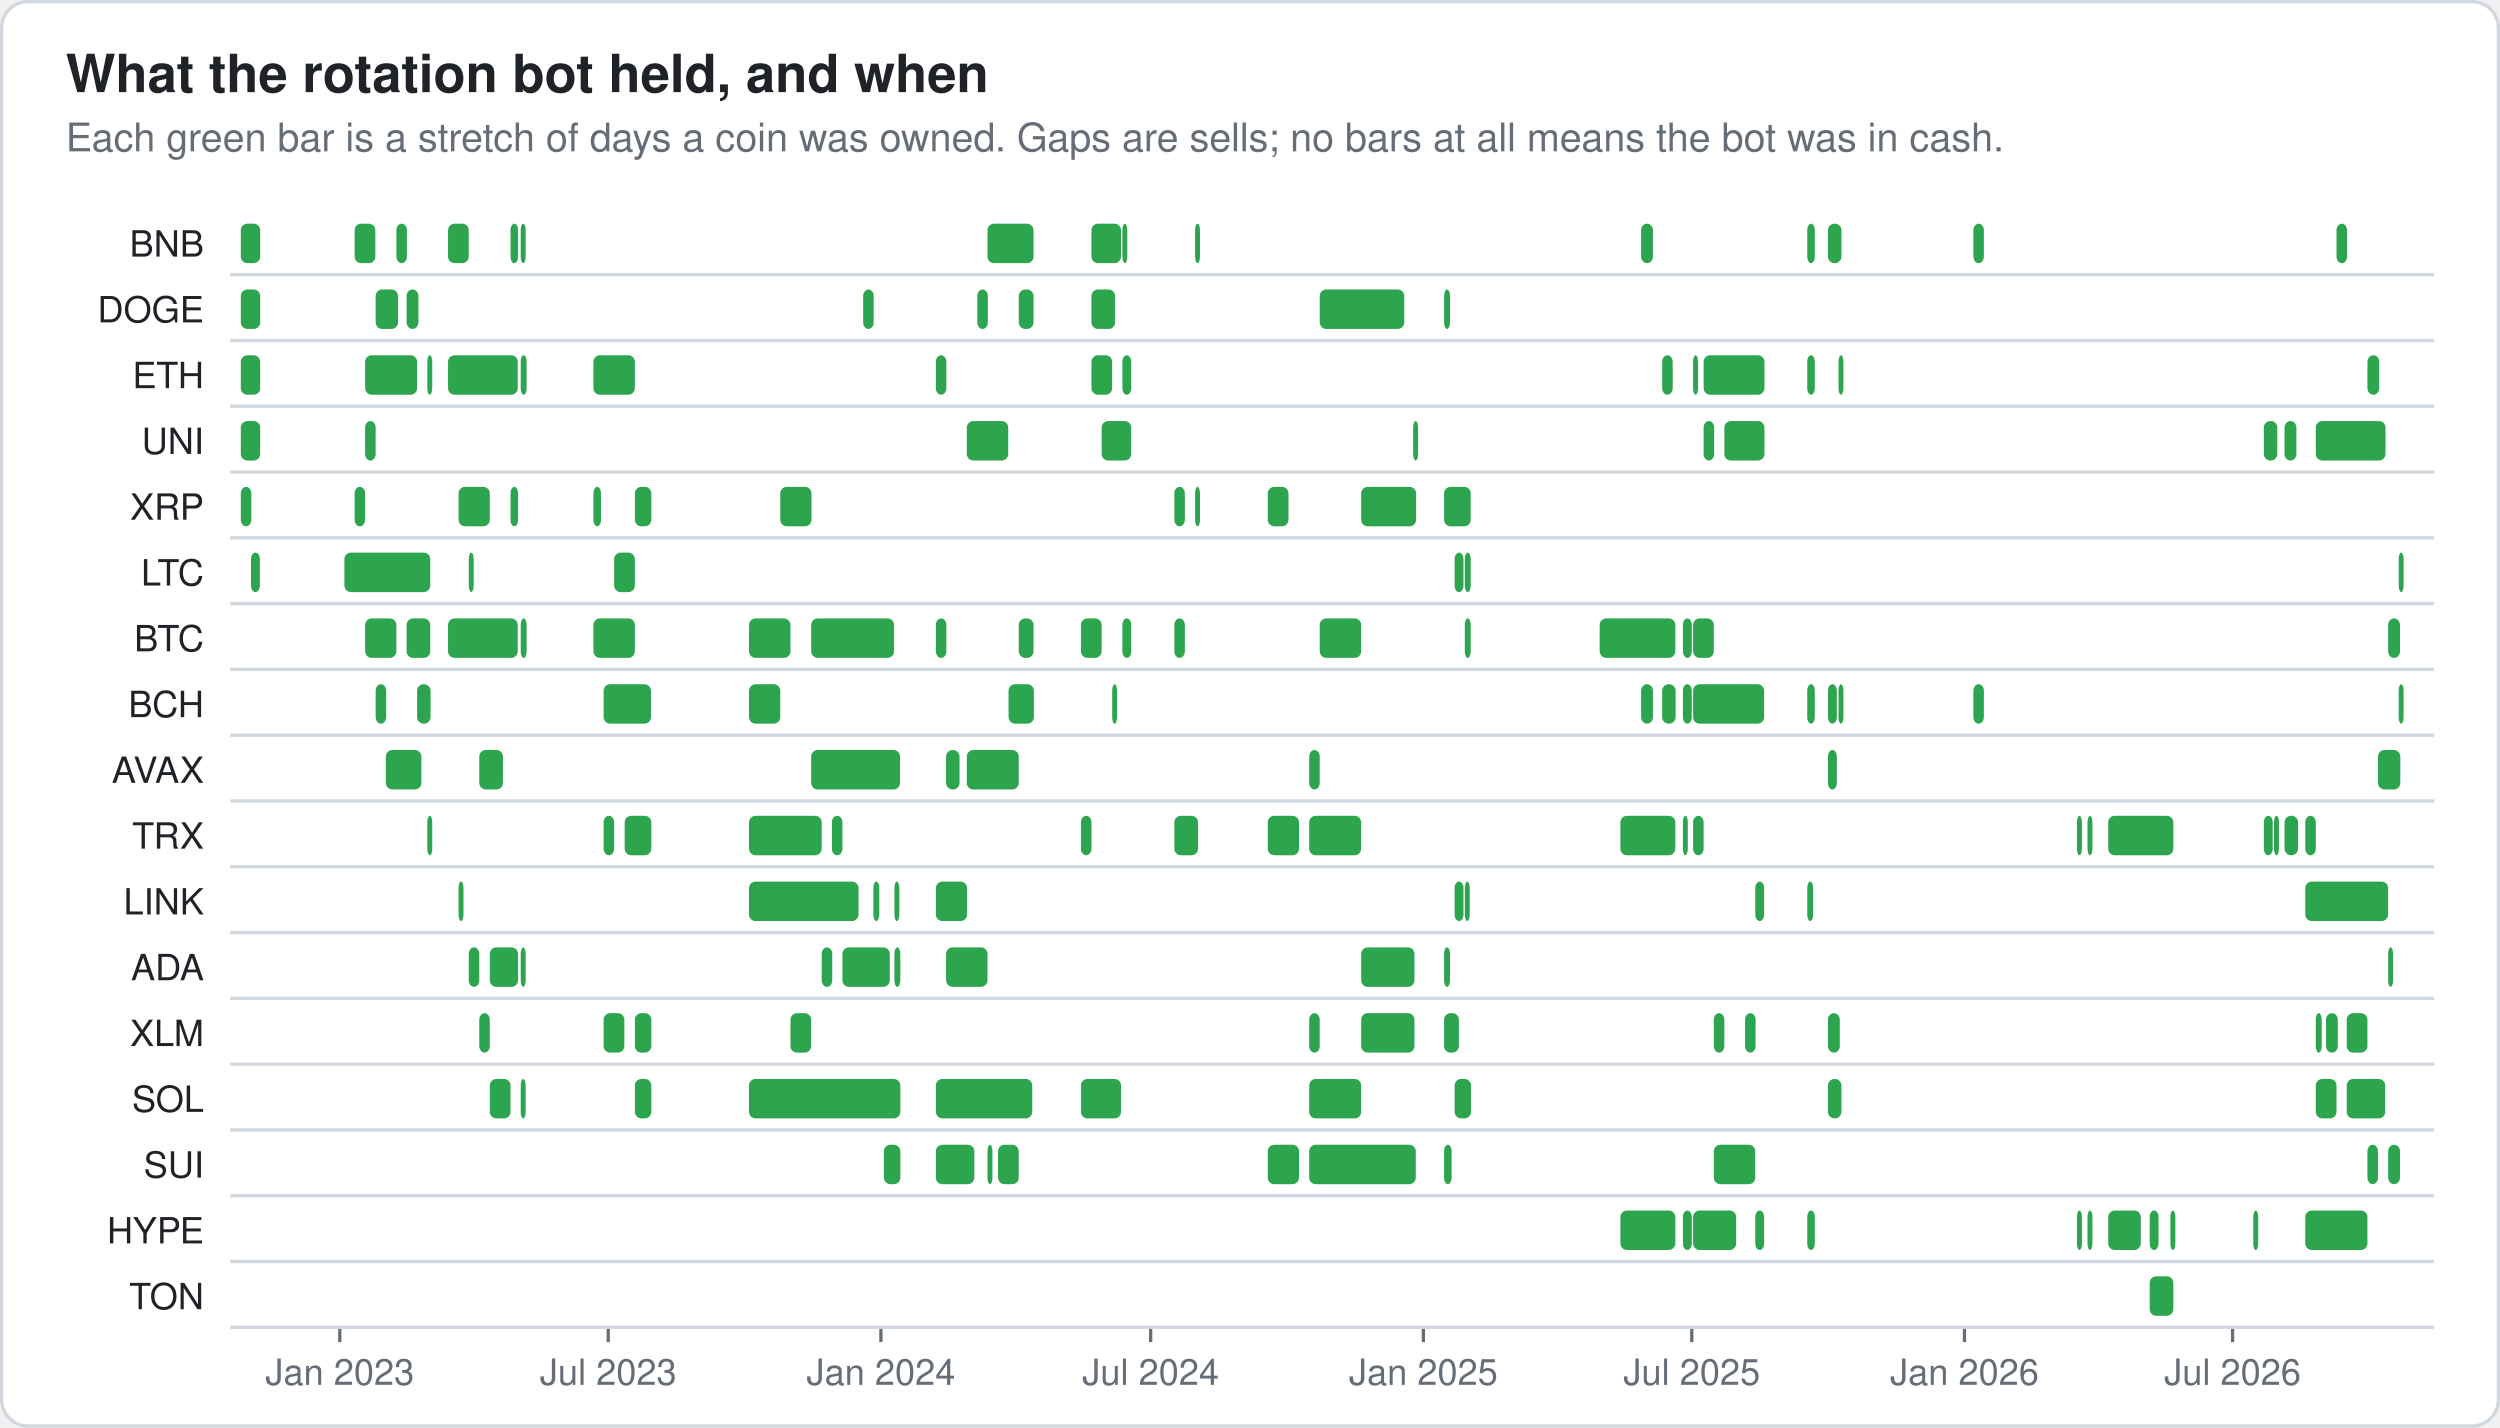
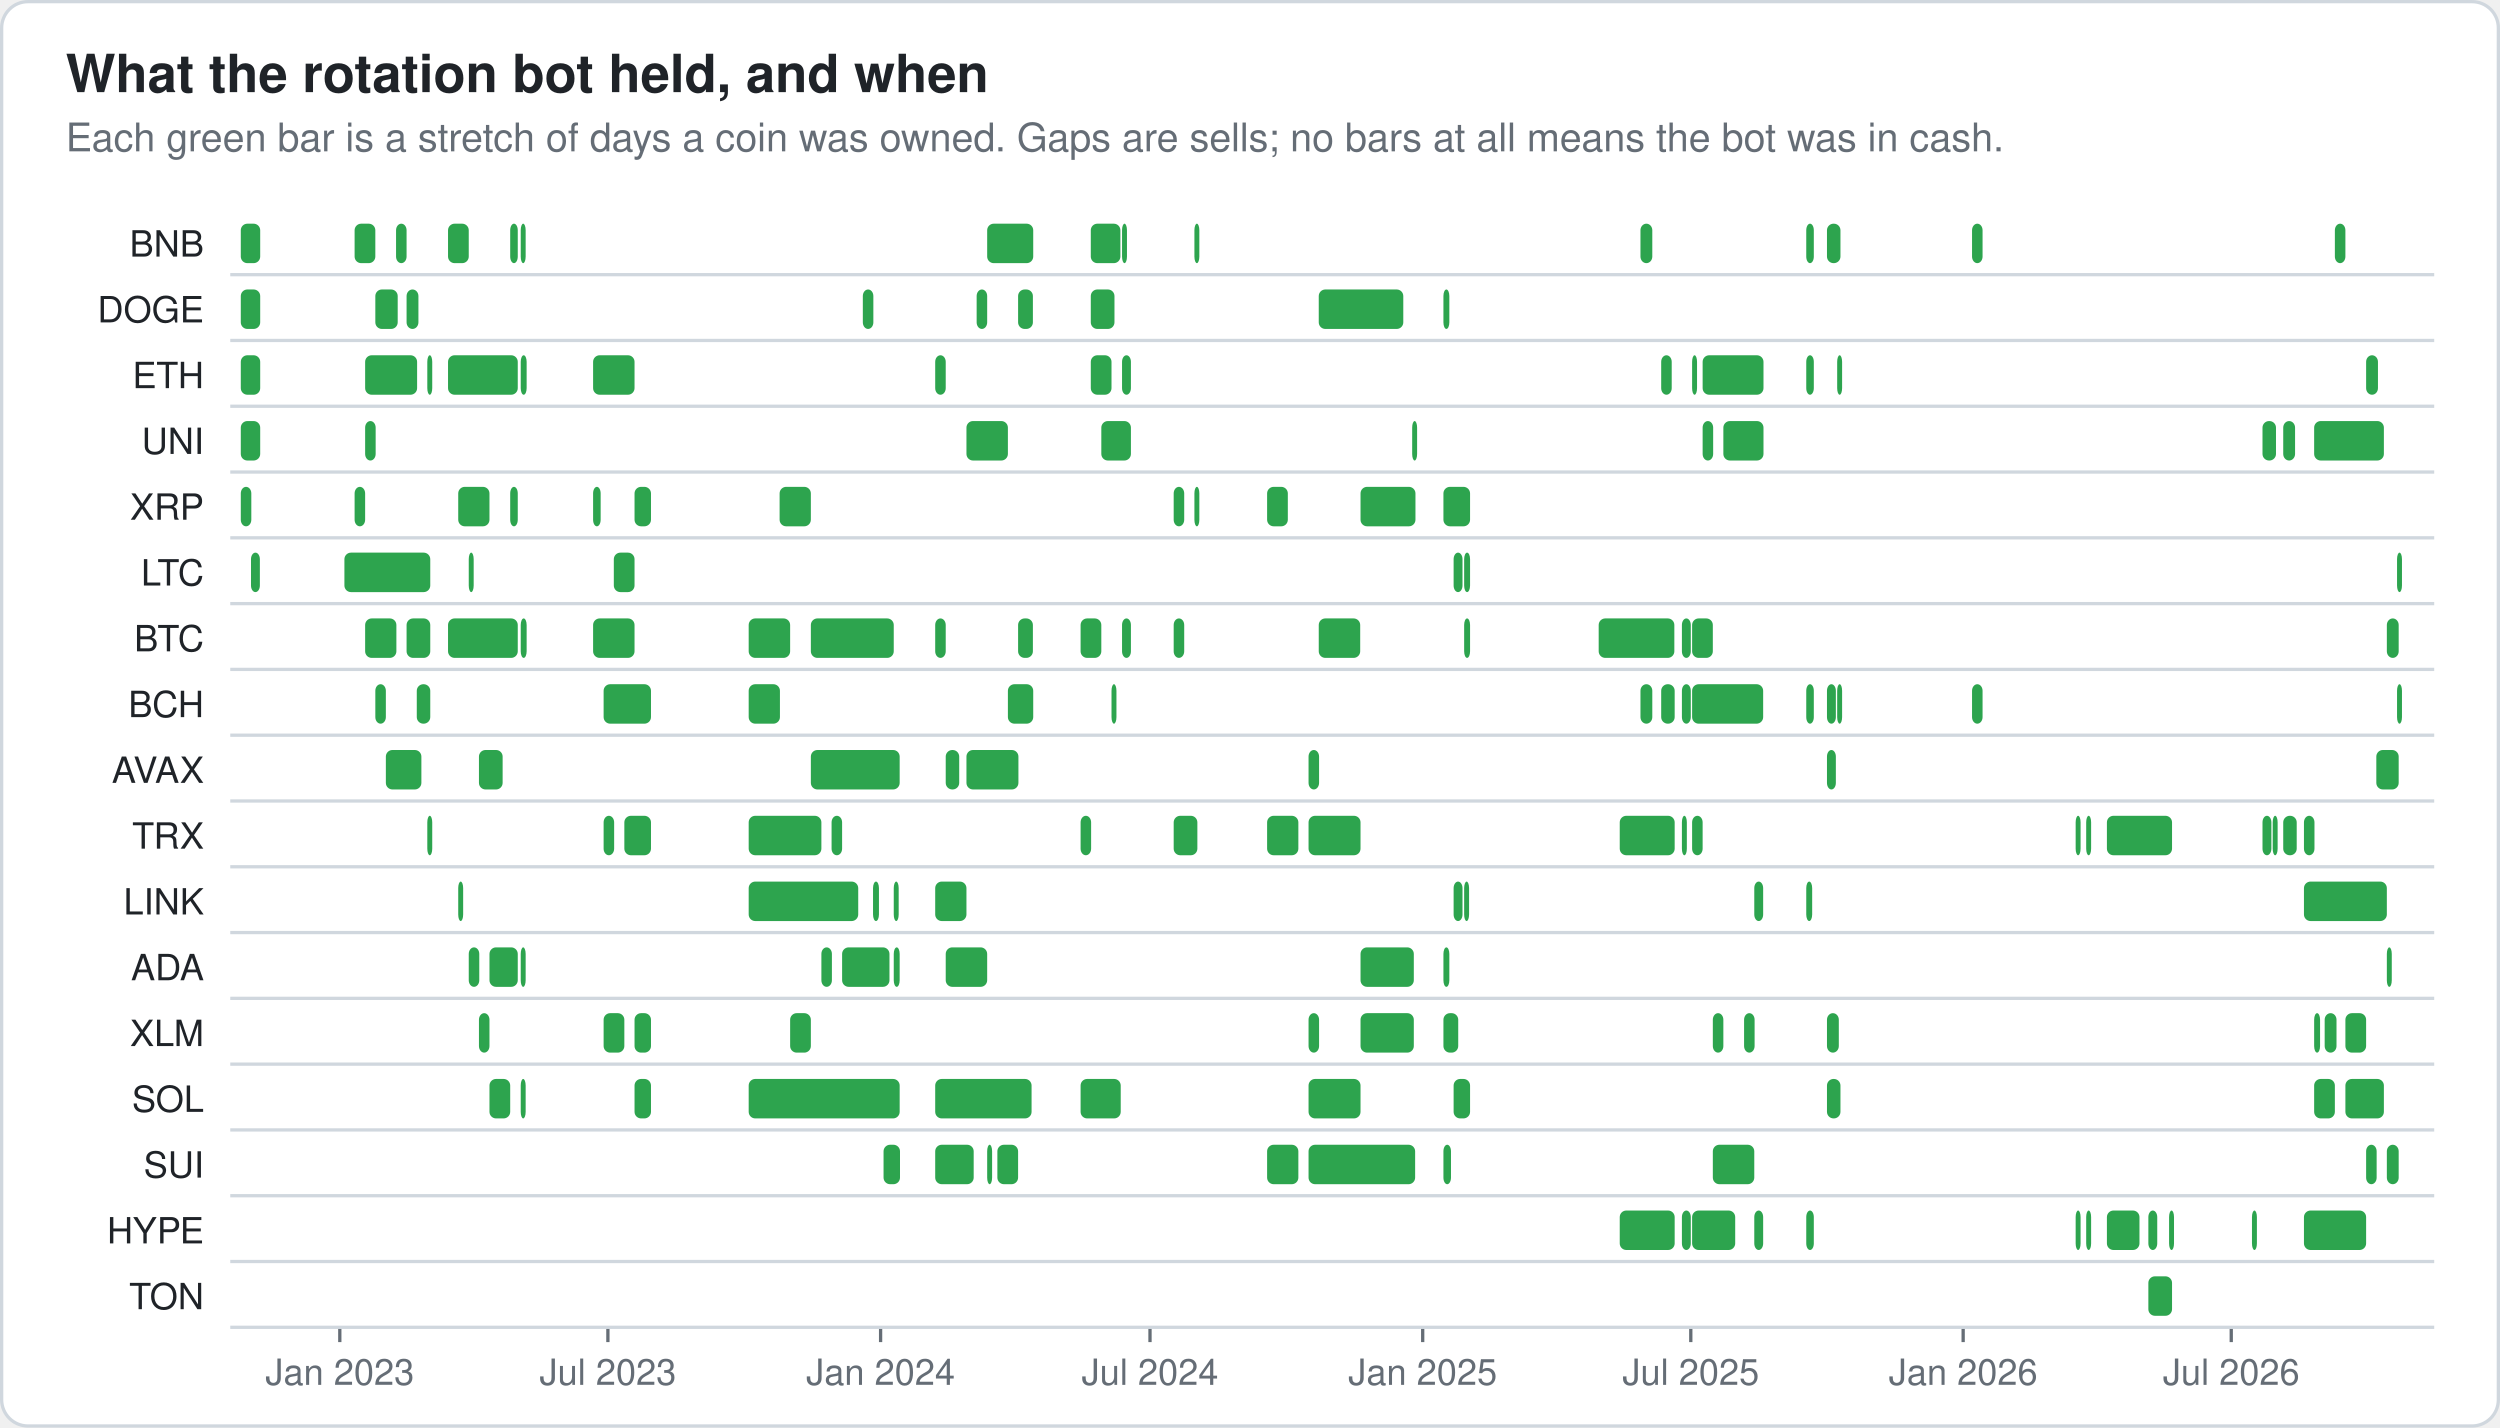
<svg xmlns="http://www.w3.org/2000/svg" width="760" height="434" viewBox="0 0 760 434" font-family="Helvetica, Arial, sans-serif">
  <rect x="0.5" y="0.5" width="759" height="433" rx="8" fill="#ffffff" stroke="#d0d7de" />
  <text x="20" y="28" font-size="16" font-weight="bold" fill="#1f2328">What the rotation bot held, and when</text>
  <text x="20" y="46" font-size="12" fill="#656d76">Each green bar is a stretch of days a coin was owned. Gaps are sells; no bars at all means the bot was in cash.</text>
  <text x="62" y="78" font-size="11" text-anchor="end" fill="#1f2328">BNB</text>
  <line x1="70" y1="83.5" x2="740" y2="83.5" stroke="#d0d7de" />
  <rect x="73.2" y="68" width="5.9" height="12" rx="2" fill="#2da44e" />
  <rect x="107.8" y="68" width="6.3" height="12" rx="2" fill="#2da44e" />
-   <rect x="120.5" y="68" width="3.2" height="12" rx="2" fill="#2da44e" />
+   <rect x="120.4" y="68" width="3.2" height="12" rx="2" fill="#2da44e" />
  <rect x="136.2" y="68" width="6.3" height="12" rx="2" fill="#2da44e" />
-   <rect x="155.2" y="68" width="2.3" height="12" rx="2" fill="#2da44e" />
+   <rect x="155.1" y="68" width="2.3" height="12" rx="2" fill="#2da44e" />
  <rect x="158.3" y="68" width="1.5" height="12" rx="2" fill="#2da44e" />
-   <rect x="300.2" y="68" width="14.0" height="12" rx="2" fill="#2da44e" />
-   <rect x="331.8" y="68" width="9.0" height="12" rx="2" fill="#2da44e" />
-   <rect x="341.2" y="68" width="1.5" height="12" rx="2" fill="#2da44e" />
-   <rect x="363.3" y="68" width="1.5" height="12" rx="2" fill="#2da44e" />
-   <rect x="498.9" y="68" width="3.6" height="12" rx="2" fill="#2da44e" />
-   <rect x="549.4" y="68" width="2.3" height="12" rx="2" fill="#2da44e" />
-   <rect x="555.7" y="68" width="4.1" height="12" rx="2" fill="#2da44e" />
-   <rect x="599.9" y="68" width="3.2" height="12" rx="2" fill="#2da44e" />
-   <rect x="710.3" y="68" width="3.2" height="12" rx="2" fill="#2da44e" />
+   <rect x="300.1" y="68" width="14.0" height="12" rx="2" fill="#2da44e" />
+   <rect x="331.6" y="68" width="9.0" height="12" rx="2" fill="#2da44e" />
+   <rect x="341.1" y="68" width="1.5" height="12" rx="2" fill="#2da44e" />
+   <rect x="363.1" y="68" width="1.5" height="12" rx="2" fill="#2da44e" />
+   <rect x="498.7" y="68" width="3.6" height="12" rx="2" fill="#2da44e" />
+   <rect x="549.1" y="68" width="2.3" height="12" rx="2" fill="#2da44e" />
+   <rect x="555.4" y="68" width="4.1" height="12" rx="2" fill="#2da44e" />
+   <rect x="599.5" y="68" width="3.2" height="12" rx="2" fill="#2da44e" />
+   <rect x="709.8" y="68" width="3.2" height="12" rx="2" fill="#2da44e" />
  <text x="62" y="98" font-size="11" text-anchor="end" fill="#1f2328">DOGE</text>
  <line x1="70" y1="103.5" x2="740" y2="103.5" stroke="#d0d7de" />
  <rect x="73.2" y="88" width="5.9" height="12" rx="2" fill="#2da44e" />
-   <rect x="114.2" y="88" width="6.8" height="12" rx="2" fill="#2da44e" />
+   <rect x="114.1" y="88" width="6.8" height="12" rx="2" fill="#2da44e" />
  <rect x="123.6" y="88" width="3.6" height="12" rx="2" fill="#2da44e" />
-   <rect x="262.4" y="88" width="3.2" height="12" rx="2" fill="#2da44e" />
-   <rect x="297.1" y="88" width="3.2" height="12" rx="2" fill="#2da44e" />
-   <rect x="309.7" y="88" width="4.5" height="12" rx="2" fill="#2da44e" />
-   <rect x="331.8" y="88" width="7.2" height="12" rx="2" fill="#2da44e" />
-   <rect x="401.2" y="88" width="25.7" height="12" rx="2" fill="#2da44e" />
-   <rect x="439.0" y="88" width="1.8" height="12" rx="2" fill="#2da44e" />
+   <rect x="262.3" y="88" width="3.2" height="12" rx="2" fill="#2da44e" />
+   <rect x="296.9" y="88" width="3.2" height="12" rx="2" fill="#2da44e" />
+   <rect x="309.5" y="88" width="4.5" height="12" rx="2" fill="#2da44e" />
+   <rect x="331.6" y="88" width="7.2" height="12" rx="2" fill="#2da44e" />
+   <rect x="400.9" y="88" width="25.7" height="12" rx="2" fill="#2da44e" />
+   <rect x="438.8" y="88" width="1.8" height="12" rx="2" fill="#2da44e" />
  <text x="62" y="118" font-size="11" text-anchor="end" fill="#1f2328">ETH</text>
  <line x1="70" y1="123.5" x2="740" y2="123.5" stroke="#d0d7de" />
  <rect x="73.2" y="108" width="5.9" height="12" rx="2" fill="#2da44e" />
  <rect x="111.0" y="108" width="15.8" height="12" rx="2" fill="#2da44e" />
  <rect x="129.9" y="108" width="1.5" height="12" rx="2" fill="#2da44e" />
  <rect x="136.2" y="108" width="21.2" height="12" rx="2" fill="#2da44e" />
  <rect x="158.3" y="108" width="1.8" height="12" rx="2" fill="#2da44e" />
-   <rect x="180.4" y="108" width="12.6" height="12" rx="2" fill="#2da44e" />
-   <rect x="284.5" y="108" width="3.2" height="12" rx="2" fill="#2da44e" />
-   <rect x="331.8" y="108" width="6.3" height="12" rx="2" fill="#2da44e" />
-   <rect x="341.2" y="108" width="2.7" height="12" rx="2" fill="#2da44e" />
-   <rect x="505.3" y="108" width="3.2" height="12" rx="2" fill="#2da44e" />
-   <rect x="514.7" y="108" width="1.5" height="12" rx="2" fill="#2da44e" />
-   <rect x="517.9" y="108" width="18.5" height="12" rx="2" fill="#2da44e" />
-   <rect x="549.4" y="108" width="2.3" height="12" rx="2" fill="#2da44e" />
-   <rect x="558.9" y="108" width="1.5" height="12" rx="2" fill="#2da44e" />
-   <rect x="719.7" y="108" width="3.6" height="12" rx="2" fill="#2da44e" />
+   <rect x="180.3" y="108" width="12.6" height="12" rx="2" fill="#2da44e" />
+   <rect x="284.3" y="108" width="3.2" height="12" rx="2" fill="#2da44e" />
+   <rect x="331.6" y="108" width="6.3" height="12" rx="2" fill="#2da44e" />
+   <rect x="341.1" y="108" width="2.7" height="12" rx="2" fill="#2da44e" />
+   <rect x="505.0" y="108" width="3.2" height="12" rx="2" fill="#2da44e" />
+   <rect x="514.4" y="108" width="1.5" height="12" rx="2" fill="#2da44e" />
+   <rect x="517.6" y="108" width="18.5" height="12" rx="2" fill="#2da44e" />
+   <rect x="549.1" y="108" width="2.3" height="12" rx="2" fill="#2da44e" />
+   <rect x="558.5" y="108" width="1.5" height="12" rx="2" fill="#2da44e" />
+   <rect x="719.3" y="108" width="3.6" height="12" rx="2" fill="#2da44e" />
  <text x="62" y="138" font-size="11" text-anchor="end" fill="#1f2328">UNI</text>
  <line x1="70" y1="143.5" x2="740" y2="143.5" stroke="#d0d7de" />
  <rect x="73.2" y="128" width="5.9" height="12" rx="2" fill="#2da44e" />
  <rect x="111.0" y="128" width="3.2" height="12" rx="2" fill="#2da44e" />
-   <rect x="293.9" y="128" width="12.6" height="12" rx="2" fill="#2da44e" />
-   <rect x="334.9" y="128" width="9.0" height="12" rx="2" fill="#2da44e" />
-   <rect x="429.6" y="128" width="1.5" height="12" rx="2" fill="#2da44e" />
-   <rect x="517.9" y="128" width="3.2" height="12" rx="2" fill="#2da44e" />
-   <rect x="524.2" y="128" width="12.2" height="12" rx="2" fill="#2da44e" />
-   <rect x="688.2" y="128" width="4.1" height="12" rx="2" fill="#2da44e" />
-   <rect x="694.5" y="128" width="3.6" height="12" rx="2" fill="#2da44e" />
-   <rect x="704.0" y="128" width="21.2" height="12" rx="2" fill="#2da44e" />
+   <rect x="293.8" y="128" width="12.6" height="12" rx="2" fill="#2da44e" />
+   <rect x="334.8" y="128" width="9.0" height="12" rx="2" fill="#2da44e" />
+   <rect x="429.3" y="128" width="1.5" height="12" rx="2" fill="#2da44e" />
+   <rect x="517.6" y="128" width="3.2" height="12" rx="2" fill="#2da44e" />
+   <rect x="523.9" y="128" width="12.2" height="12" rx="2" fill="#2da44e" />
+   <rect x="687.8" y="128" width="4.1" height="12" rx="2" fill="#2da44e" />
+   <rect x="694.1" y="128" width="3.6" height="12" rx="2" fill="#2da44e" />
+   <rect x="703.5" y="128" width="21.2" height="12" rx="2" fill="#2da44e" />
  <text x="62" y="158" font-size="11" text-anchor="end" fill="#1f2328">XRP</text>
  <line x1="70" y1="163.5" x2="740" y2="163.5" stroke="#d0d7de" />
  <rect x="73.2" y="148" width="3.2" height="12" rx="2" fill="#2da44e" />
  <rect x="107.8" y="148" width="3.2" height="12" rx="2" fill="#2da44e" />
-   <rect x="139.4" y="148" width="9.5" height="12" rx="2" fill="#2da44e" />
-   <rect x="155.2" y="148" width="2.3" height="12" rx="2" fill="#2da44e" />
-   <rect x="180.4" y="148" width="2.3" height="12" rx="2" fill="#2da44e" />
-   <rect x="193.0" y="148" width="5.0" height="12" rx="2" fill="#2da44e" />
-   <rect x="237.2" y="148" width="9.5" height="12" rx="2" fill="#2da44e" />
-   <rect x="357.0" y="148" width="3.2" height="12" rx="2" fill="#2da44e" />
-   <rect x="363.3" y="148" width="1.5" height="12" rx="2" fill="#2da44e" />
-   <rect x="385.4" y="148" width="6.3" height="12" rx="2" fill="#2da44e" />
-   <rect x="413.8" y="148" width="16.7" height="12" rx="2" fill="#2da44e" />
-   <rect x="439.0" y="148" width="8.1" height="12" rx="2" fill="#2da44e" />
+   <rect x="139.3" y="148" width="9.5" height="12" rx="2" fill="#2da44e" />
+   <rect x="155.1" y="148" width="2.3" height="12" rx="2" fill="#2da44e" />
+   <rect x="180.3" y="148" width="2.3" height="12" rx="2" fill="#2da44e" />
+   <rect x="192.9" y="148" width="5.0" height="12" rx="2" fill="#2da44e" />
+   <rect x="237.0" y="148" width="9.5" height="12" rx="2" fill="#2da44e" />
+   <rect x="356.8" y="148" width="3.2" height="12" rx="2" fill="#2da44e" />
+   <rect x="363.1" y="148" width="1.5" height="12" rx="2" fill="#2da44e" />
+   <rect x="385.2" y="148" width="6.3" height="12" rx="2" fill="#2da44e" />
+   <rect x="413.6" y="148" width="16.7" height="12" rx="2" fill="#2da44e" />
+   <rect x="438.8" y="148" width="8.1" height="12" rx="2" fill="#2da44e" />
  <text x="62" y="178" font-size="11" text-anchor="end" fill="#1f2328">LTC</text>
  <line x1="70" y1="183.5" x2="740" y2="183.5" stroke="#d0d7de" />
  <rect x="76.3" y="168" width="2.7" height="12" rx="2" fill="#2da44e" />
  <rect x="104.7" y="168" width="26.1" height="12" rx="2" fill="#2da44e" />
  <rect x="142.5" y="168" width="1.5" height="12" rx="2" fill="#2da44e" />
-   <rect x="186.7" y="168" width="6.3" height="12" rx="2" fill="#2da44e" />
-   <rect x="442.2" y="168" width="2.7" height="12" rx="2" fill="#2da44e" />
-   <rect x="445.3" y="168" width="1.8" height="12" rx="2" fill="#2da44e" />
-   <rect x="729.2" y="168" width="1.5" height="12" rx="2" fill="#2da44e" />
+   <rect x="186.6" y="168" width="6.3" height="12" rx="2" fill="#2da44e" />
+   <rect x="441.9" y="168" width="2.7" height="12" rx="2" fill="#2da44e" />
+   <rect x="445.1" y="168" width="1.8" height="12" rx="2" fill="#2da44e" />
+   <rect x="728.7" y="168" width="1.5" height="12" rx="2" fill="#2da44e" />
  <text x="62" y="198" font-size="11" text-anchor="end" fill="#1f2328">BTC</text>
  <line x1="70" y1="203.5" x2="740" y2="203.5" stroke="#d0d7de" />
  <rect x="111.0" y="188" width="9.5" height="12" rx="2" fill="#2da44e" />
  <rect x="123.6" y="188" width="7.2" height="12" rx="2" fill="#2da44e" />
  <rect x="136.2" y="188" width="21.2" height="12" rx="2" fill="#2da44e" />
  <rect x="158.3" y="188" width="1.8" height="12" rx="2" fill="#2da44e" />
-   <rect x="180.4" y="188" width="12.6" height="12" rx="2" fill="#2da44e" />
-   <rect x="227.7" y="188" width="12.6" height="12" rx="2" fill="#2da44e" />
-   <rect x="246.6" y="188" width="25.2" height="12" rx="2" fill="#2da44e" />
-   <rect x="284.5" y="188" width="3.2" height="12" rx="2" fill="#2da44e" />
-   <rect x="309.7" y="188" width="4.5" height="12" rx="2" fill="#2da44e" />
-   <rect x="328.6" y="188" width="6.3" height="12" rx="2" fill="#2da44e" />
-   <rect x="341.2" y="188" width="2.7" height="12" rx="2" fill="#2da44e" />
-   <rect x="357.0" y="188" width="3.2" height="12" rx="2" fill="#2da44e" />
-   <rect x="401.2" y="188" width="12.6" height="12" rx="2" fill="#2da44e" />
-   <rect x="445.3" y="188" width="1.8" height="12" rx="2" fill="#2da44e" />
-   <rect x="486.3" y="188" width="23.0" height="12" rx="2" fill="#2da44e" />
-   <rect x="511.6" y="188" width="2.7" height="12" rx="2" fill="#2da44e" />
-   <rect x="514.7" y="188" width="6.3" height="12" rx="2" fill="#2da44e" />
-   <rect x="726.0" y="188" width="3.6" height="12" rx="2" fill="#2da44e" />
+   <rect x="180.3" y="188" width="12.6" height="12" rx="2" fill="#2da44e" />
+   <rect x="227.6" y="188" width="12.6" height="12" rx="2" fill="#2da44e" />
+   <rect x="246.5" y="188" width="25.2" height="12" rx="2" fill="#2da44e" />
+   <rect x="284.3" y="188" width="3.2" height="12" rx="2" fill="#2da44e" />
+   <rect x="309.5" y="188" width="4.5" height="12" rx="2" fill="#2da44e" />
+   <rect x="328.5" y="188" width="6.3" height="12" rx="2" fill="#2da44e" />
+   <rect x="341.1" y="188" width="2.7" height="12" rx="2" fill="#2da44e" />
+   <rect x="356.8" y="188" width="3.2" height="12" rx="2" fill="#2da44e" />
+   <rect x="400.9" y="188" width="12.6" height="12" rx="2" fill="#2da44e" />
+   <rect x="445.1" y="188" width="1.8" height="12" rx="2" fill="#2da44e" />
+   <rect x="486.0" y="188" width="23.0" height="12" rx="2" fill="#2da44e" />
+   <rect x="511.3" y="188" width="2.7" height="12" rx="2" fill="#2da44e" />
+   <rect x="514.4" y="188" width="6.3" height="12" rx="2" fill="#2da44e" />
+   <rect x="725.6" y="188" width="3.6" height="12" rx="2" fill="#2da44e" />
  <text x="62" y="218" font-size="11" text-anchor="end" fill="#1f2328">BCH</text>
  <line x1="70" y1="223.5" x2="740" y2="223.5" stroke="#d0d7de" />
-   <rect x="114.2" y="208" width="3.2" height="12" rx="2" fill="#2da44e" />
-   <rect x="126.8" y="208" width="4.1" height="12" rx="2" fill="#2da44e" />
+   <rect x="114.1" y="208" width="3.2" height="12" rx="2" fill="#2da44e" />
+   <rect x="126.7" y="208" width="4.1" height="12" rx="2" fill="#2da44e" />
  <rect x="183.5" y="208" width="14.4" height="12" rx="2" fill="#2da44e" />
-   <rect x="227.7" y="208" width="9.5" height="12" rx="2" fill="#2da44e" />
-   <rect x="306.6" y="208" width="7.7" height="12" rx="2" fill="#2da44e" />
-   <rect x="338.1" y="208" width="1.5" height="12" rx="2" fill="#2da44e" />
-   <rect x="498.9" y="208" width="3.6" height="12" rx="2" fill="#2da44e" />
-   <rect x="505.3" y="208" width="4.1" height="12" rx="2" fill="#2da44e" />
-   <rect x="511.6" y="208" width="2.7" height="12" rx="2" fill="#2da44e" />
-   <rect x="514.7" y="208" width="21.6" height="12" rx="2" fill="#2da44e" />
-   <rect x="549.4" y="208" width="2.3" height="12" rx="2" fill="#2da44e" />
-   <rect x="555.7" y="208" width="2.7" height="12" rx="2" fill="#2da44e" />
-   <rect x="558.9" y="208" width="1.5" height="12" rx="2" fill="#2da44e" />
-   <rect x="599.9" y="208" width="3.2" height="12" rx="2" fill="#2da44e" />
-   <rect x="729.2" y="208" width="1.5" height="12" rx="2" fill="#2da44e" />
+   <rect x="227.6" y="208" width="9.5" height="12" rx="2" fill="#2da44e" />
+   <rect x="306.4" y="208" width="7.7" height="12" rx="2" fill="#2da44e" />
+   <rect x="337.9" y="208" width="1.5" height="12" rx="2" fill="#2da44e" />
+   <rect x="498.7" y="208" width="3.6" height="12" rx="2" fill="#2da44e" />
+   <rect x="505.0" y="208" width="4.1" height="12" rx="2" fill="#2da44e" />
+   <rect x="511.3" y="208" width="2.7" height="12" rx="2" fill="#2da44e" />
+   <rect x="514.4" y="208" width="21.6" height="12" rx="2" fill="#2da44e" />
+   <rect x="549.1" y="208" width="2.3" height="12" rx="2" fill="#2da44e" />
+   <rect x="555.4" y="208" width="2.7" height="12" rx="2" fill="#2da44e" />
+   <rect x="558.5" y="208" width="1.5" height="12" rx="2" fill="#2da44e" />
+   <rect x="599.5" y="208" width="3.2" height="12" rx="2" fill="#2da44e" />
+   <rect x="728.7" y="208" width="1.5" height="12" rx="2" fill="#2da44e" />
  <text x="62" y="238" font-size="11" text-anchor="end" fill="#1f2328">AVAX</text>
  <line x1="70" y1="243.5" x2="740" y2="243.5" stroke="#d0d7de" />
  <rect x="117.3" y="228" width="10.8" height="12" rx="2" fill="#2da44e" />
-   <rect x="145.7" y="228" width="7.2" height="12" rx="2" fill="#2da44e" />
-   <rect x="246.6" y="228" width="27.0" height="12" rx="2" fill="#2da44e" />
-   <rect x="287.6" y="228" width="4.1" height="12" rx="2" fill="#2da44e" />
-   <rect x="293.9" y="228" width="15.8" height="12" rx="2" fill="#2da44e" />
-   <rect x="398.0" y="228" width="3.2" height="12" rx="2" fill="#2da44e" />
-   <rect x="555.7" y="228" width="2.7" height="12" rx="2" fill="#2da44e" />
-   <rect x="722.9" y="228" width="6.8" height="12" rx="2" fill="#2da44e" />
+   <rect x="145.6" y="228" width="7.2" height="12" rx="2" fill="#2da44e" />
+   <rect x="246.5" y="228" width="27.0" height="12" rx="2" fill="#2da44e" />
+   <rect x="287.5" y="228" width="4.1" height="12" rx="2" fill="#2da44e" />
+   <rect x="293.8" y="228" width="15.8" height="12" rx="2" fill="#2da44e" />
+   <rect x="397.8" y="228" width="3.2" height="12" rx="2" fill="#2da44e" />
+   <rect x="555.4" y="228" width="2.7" height="12" rx="2" fill="#2da44e" />
+   <rect x="722.4" y="228" width="6.8" height="12" rx="2" fill="#2da44e" />
  <text x="62" y="258" font-size="11" text-anchor="end" fill="#1f2328">TRX</text>
  <line x1="70" y1="263.5" x2="740" y2="263.5" stroke="#d0d7de" />
  <rect x="129.9" y="248" width="1.5" height="12" rx="2" fill="#2da44e" />
  <rect x="183.5" y="248" width="3.2" height="12" rx="2" fill="#2da44e" />
-   <rect x="189.9" y="248" width="8.1" height="12" rx="2" fill="#2da44e" />
-   <rect x="227.7" y="248" width="22.1" height="12" rx="2" fill="#2da44e" />
-   <rect x="252.9" y="248" width="3.2" height="12" rx="2" fill="#2da44e" />
-   <rect x="328.6" y="248" width="3.2" height="12" rx="2" fill="#2da44e" />
-   <rect x="357.0" y="248" width="7.2" height="12" rx="2" fill="#2da44e" />
-   <rect x="385.4" y="248" width="9.5" height="12" rx="2" fill="#2da44e" />
-   <rect x="398.0" y="248" width="15.8" height="12" rx="2" fill="#2da44e" />
-   <rect x="492.6" y="248" width="16.7" height="12" rx="2" fill="#2da44e" />
-   <rect x="511.6" y="248" width="1.5" height="12" rx="2" fill="#2da44e" />
-   <rect x="514.7" y="248" width="3.2" height="12" rx="2" fill="#2da44e" />
-   <rect x="631.4" y="248" width="1.5" height="12" rx="2" fill="#2da44e" />
-   <rect x="634.6" y="248" width="1.5" height="12" rx="2" fill="#2da44e" />
-   <rect x="640.9" y="248" width="19.8" height="12" rx="2" fill="#2da44e" />
-   <rect x="688.2" y="248" width="2.7" height="12" rx="2" fill="#2da44e" />
-   <rect x="691.3" y="248" width="1.5" height="12" rx="2" fill="#2da44e" />
-   <rect x="694.5" y="248" width="4.1" height="12" rx="2" fill="#2da44e" />
-   <rect x="700.8" y="248" width="3.2" height="12" rx="2" fill="#2da44e" />
+   <rect x="189.8" y="248" width="8.1" height="12" rx="2" fill="#2da44e" />
+   <rect x="227.6" y="248" width="22.1" height="12" rx="2" fill="#2da44e" />
+   <rect x="252.8" y="248" width="3.2" height="12" rx="2" fill="#2da44e" />
+   <rect x="328.5" y="248" width="3.2" height="12" rx="2" fill="#2da44e" />
+   <rect x="356.8" y="248" width="7.2" height="12" rx="2" fill="#2da44e" />
+   <rect x="385.2" y="248" width="9.5" height="12" rx="2" fill="#2da44e" />
+   <rect x="397.8" y="248" width="15.8" height="12" rx="2" fill="#2da44e" />
+   <rect x="492.4" y="248" width="16.7" height="12" rx="2" fill="#2da44e" />
+   <rect x="511.3" y="248" width="1.5" height="12" rx="2" fill="#2da44e" />
+   <rect x="514.4" y="248" width="3.2" height="12" rx="2" fill="#2da44e" />
+   <rect x="631.0" y="248" width="1.5" height="12" rx="2" fill="#2da44e" />
+   <rect x="634.2" y="248" width="1.5" height="12" rx="2" fill="#2da44e" />
+   <rect x="640.5" y="248" width="19.8" height="12" rx="2" fill="#2da44e" />
+   <rect x="687.8" y="248" width="2.7" height="12" rx="2" fill="#2da44e" />
+   <rect x="690.9" y="248" width="1.5" height="12" rx="2" fill="#2da44e" />
+   <rect x="694.1" y="248" width="4.1" height="12" rx="2" fill="#2da44e" />
+   <rect x="700.4" y="248" width="3.2" height="12" rx="2" fill="#2da44e" />
  <text x="62" y="278" font-size="11" text-anchor="end" fill="#1f2328">LINK</text>
  <line x1="70" y1="283.5" x2="740" y2="283.5" stroke="#d0d7de" />
-   <rect x="139.4" y="268" width="1.5" height="12" rx="2" fill="#2da44e" />
-   <rect x="227.7" y="268" width="33.3" height="12" rx="2" fill="#2da44e" />
-   <rect x="265.5" y="268" width="1.8" height="12" rx="2" fill="#2da44e" />
-   <rect x="271.9" y="268" width="1.5" height="12" rx="2" fill="#2da44e" />
-   <rect x="284.5" y="268" width="9.5" height="12" rx="2" fill="#2da44e" />
-   <rect x="442.2" y="268" width="2.7" height="12" rx="2" fill="#2da44e" />
-   <rect x="445.3" y="268" width="1.5" height="12" rx="2" fill="#2da44e" />
-   <rect x="533.6" y="268" width="2.7" height="12" rx="2" fill="#2da44e" />
-   <rect x="549.4" y="268" width="1.8" height="12" rx="2" fill="#2da44e" />
-   <rect x="700.8" y="268" width="25.2" height="12" rx="2" fill="#2da44e" />
+   <rect x="139.3" y="268" width="1.5" height="12" rx="2" fill="#2da44e" />
+   <rect x="227.6" y="268" width="33.3" height="12" rx="2" fill="#2da44e" />
+   <rect x="265.4" y="268" width="1.8" height="12" rx="2" fill="#2da44e" />
+   <rect x="271.7" y="268" width="1.5" height="12" rx="2" fill="#2da44e" />
+   <rect x="284.3" y="268" width="9.5" height="12" rx="2" fill="#2da44e" />
+   <rect x="441.9" y="268" width="2.7" height="12" rx="2" fill="#2da44e" />
+   <rect x="445.1" y="268" width="1.5" height="12" rx="2" fill="#2da44e" />
+   <rect x="533.3" y="268" width="2.7" height="12" rx="2" fill="#2da44e" />
+   <rect x="549.1" y="268" width="1.8" height="12" rx="2" fill="#2da44e" />
+   <rect x="700.4" y="268" width="25.2" height="12" rx="2" fill="#2da44e" />
  <text x="62" y="298" font-size="11" text-anchor="end" fill="#1f2328">ADA</text>
  <line x1="70" y1="303.5" x2="740" y2="303.5" stroke="#d0d7de" />
  <rect x="142.5" y="288" width="3.2" height="12" rx="2" fill="#2da44e" />
-   <rect x="148.9" y="288" width="8.6" height="12" rx="2" fill="#2da44e" />
+   <rect x="148.8" y="288" width="8.6" height="12" rx="2" fill="#2da44e" />
  <rect x="158.3" y="288" width="1.5" height="12" rx="2" fill="#2da44e" />
-   <rect x="249.8" y="288" width="3.2" height="12" rx="2" fill="#2da44e" />
-   <rect x="256.1" y="288" width="14.4" height="12" rx="2" fill="#2da44e" />
-   <rect x="271.9" y="288" width="1.8" height="12" rx="2" fill="#2da44e" />
-   <rect x="287.6" y="288" width="12.6" height="12" rx="2" fill="#2da44e" />
-   <rect x="413.8" y="288" width="16.2" height="12" rx="2" fill="#2da44e" />
-   <rect x="439.0" y="288" width="1.8" height="12" rx="2" fill="#2da44e" />
-   <rect x="726.0" y="288" width="1.5" height="12" rx="2" fill="#2da44e" />
+   <rect x="249.7" y="288" width="3.2" height="12" rx="2" fill="#2da44e" />
+   <rect x="256.0" y="288" width="14.4" height="12" rx="2" fill="#2da44e" />
+   <rect x="271.7" y="288" width="1.8" height="12" rx="2" fill="#2da44e" />
+   <rect x="287.5" y="288" width="12.6" height="12" rx="2" fill="#2da44e" />
+   <rect x="413.6" y="288" width="16.2" height="12" rx="2" fill="#2da44e" />
+   <rect x="438.8" y="288" width="1.8" height="12" rx="2" fill="#2da44e" />
+   <rect x="725.6" y="288" width="1.5" height="12" rx="2" fill="#2da44e" />
  <text x="62" y="318" font-size="11" text-anchor="end" fill="#1f2328">XLM</text>
  <line x1="70" y1="323.5" x2="740" y2="323.5" stroke="#d0d7de" />
-   <rect x="145.7" y="308" width="3.2" height="12" rx="2" fill="#2da44e" />
+   <rect x="145.6" y="308" width="3.2" height="12" rx="2" fill="#2da44e" />
  <rect x="183.5" y="308" width="6.3" height="12" rx="2" fill="#2da44e" />
-   <rect x="193.0" y="308" width="5.0" height="12" rx="2" fill="#2da44e" />
-   <rect x="240.3" y="308" width="6.3" height="12" rx="2" fill="#2da44e" />
-   <rect x="398.0" y="308" width="3.2" height="12" rx="2" fill="#2da44e" />
-   <rect x="413.8" y="308" width="16.2" height="12" rx="2" fill="#2da44e" />
-   <rect x="439.0" y="308" width="4.5" height="12" rx="2" fill="#2da44e" />
-   <rect x="521.0" y="308" width="3.2" height="12" rx="2" fill="#2da44e" />
-   <rect x="530.5" y="308" width="3.2" height="12" rx="2" fill="#2da44e" />
-   <rect x="555.7" y="308" width="3.6" height="12" rx="2" fill="#2da44e" />
-   <rect x="704.0" y="308" width="1.8" height="12" rx="2" fill="#2da44e" />
-   <rect x="707.1" y="308" width="3.6" height="12" rx="2" fill="#2da44e" />
-   <rect x="713.4" y="308" width="6.3" height="12" rx="2" fill="#2da44e" />
+   <rect x="192.9" y="308" width="5.0" height="12" rx="2" fill="#2da44e" />
+   <rect x="240.2" y="308" width="6.3" height="12" rx="2" fill="#2da44e" />
+   <rect x="397.8" y="308" width="3.2" height="12" rx="2" fill="#2da44e" />
+   <rect x="413.6" y="308" width="16.2" height="12" rx="2" fill="#2da44e" />
+   <rect x="438.8" y="308" width="4.5" height="12" rx="2" fill="#2da44e" />
+   <rect x="520.7" y="308" width="3.2" height="12" rx="2" fill="#2da44e" />
+   <rect x="530.2" y="308" width="3.2" height="12" rx="2" fill="#2da44e" />
+   <rect x="555.4" y="308" width="3.6" height="12" rx="2" fill="#2da44e" />
+   <rect x="703.5" y="308" width="1.8" height="12" rx="2" fill="#2da44e" />
+   <rect x="706.7" y="308" width="3.6" height="12" rx="2" fill="#2da44e" />
+   <rect x="713.0" y="308" width="6.3" height="12" rx="2" fill="#2da44e" />
  <text x="62" y="338" font-size="11" text-anchor="end" fill="#1f2328">SOL</text>
  <line x1="70" y1="343.5" x2="740" y2="343.5" stroke="#d0d7de" />
-   <rect x="148.9" y="328" width="6.3" height="12" rx="2" fill="#2da44e" />
+   <rect x="148.8" y="328" width="6.3" height="12" rx="2" fill="#2da44e" />
  <rect x="158.3" y="328" width="1.5" height="12" rx="2" fill="#2da44e" />
-   <rect x="193.0" y="328" width="5.0" height="12" rx="2" fill="#2da44e" />
-   <rect x="227.7" y="328" width="46.0" height="12" rx="2" fill="#2da44e" />
-   <rect x="284.5" y="328" width="29.3" height="12" rx="2" fill="#2da44e" />
-   <rect x="328.6" y="328" width="12.2" height="12" rx="2" fill="#2da44e" />
-   <rect x="398.0" y="328" width="15.8" height="12" rx="2" fill="#2da44e" />
-   <rect x="442.2" y="328" width="5.0" height="12" rx="2" fill="#2da44e" />
-   <rect x="555.7" y="328" width="4.1" height="12" rx="2" fill="#2da44e" />
-   <rect x="704.0" y="328" width="6.3" height="12" rx="2" fill="#2da44e" />
-   <rect x="713.4" y="328" width="11.7" height="12" rx="2" fill="#2da44e" />
+   <rect x="192.9" y="328" width="5.0" height="12" rx="2" fill="#2da44e" />
+   <rect x="227.6" y="328" width="45.9" height="12" rx="2" fill="#2da44e" />
+   <rect x="284.3" y="328" width="29.3" height="12" rx="2" fill="#2da44e" />
+   <rect x="328.5" y="328" width="12.2" height="12" rx="2" fill="#2da44e" />
+   <rect x="397.8" y="328" width="15.8" height="12" rx="2" fill="#2da44e" />
+   <rect x="441.9" y="328" width="5.0" height="12" rx="2" fill="#2da44e" />
+   <rect x="555.4" y="328" width="4.1" height="12" rx="2" fill="#2da44e" />
+   <rect x="703.5" y="328" width="6.3" height="12" rx="2" fill="#2da44e" />
+   <rect x="713.0" y="328" width="11.7" height="12" rx="2" fill="#2da44e" />
  <text x="62" y="358" font-size="11" text-anchor="end" fill="#1f2328">SUI</text>
  <line x1="70" y1="363.5" x2="740" y2="363.5" stroke="#d0d7de" />
-   <rect x="268.7" y="348" width="5.0" height="12" rx="2" fill="#2da44e" />
-   <rect x="284.5" y="348" width="11.7" height="12" rx="2" fill="#2da44e" />
-   <rect x="300.2" y="348" width="1.5" height="12" rx="2" fill="#2da44e" />
-   <rect x="303.4" y="348" width="6.3" height="12" rx="2" fill="#2da44e" />
-   <rect x="385.4" y="348" width="9.5" height="12" rx="2" fill="#2da44e" />
-   <rect x="398.0" y="348" width="32.4" height="12" rx="2" fill="#2da44e" />
-   <rect x="439.0" y="348" width="2.3" height="12" rx="2" fill="#2da44e" />
-   <rect x="521.0" y="348" width="12.6" height="12" rx="2" fill="#2da44e" />
-   <rect x="719.7" y="348" width="3.2" height="12" rx="2" fill="#2da44e" />
-   <rect x="726.0" y="348" width="3.6" height="12" rx="2" fill="#2da44e" />
+   <rect x="268.6" y="348" width="5.0" height="12" rx="2" fill="#2da44e" />
+   <rect x="284.3" y="348" width="11.7" height="12" rx="2" fill="#2da44e" />
+   <rect x="300.1" y="348" width="1.5" height="12" rx="2" fill="#2da44e" />
+   <rect x="303.2" y="348" width="6.3" height="12" rx="2" fill="#2da44e" />
+   <rect x="385.2" y="348" width="9.5" height="12" rx="2" fill="#2da44e" />
+   <rect x="397.8" y="348" width="32.4" height="12" rx="2" fill="#2da44e" />
+   <rect x="438.8" y="348" width="2.3" height="12" rx="2" fill="#2da44e" />
+   <rect x="520.7" y="348" width="12.6" height="12" rx="2" fill="#2da44e" />
+   <rect x="719.3" y="348" width="3.2" height="12" rx="2" fill="#2da44e" />
+   <rect x="725.6" y="348" width="3.6" height="12" rx="2" fill="#2da44e" />
  <text x="62" y="378" font-size="11" text-anchor="end" fill="#1f2328">HYPE</text>
  <line x1="70" y1="383.5" x2="740" y2="383.5" stroke="#d0d7de" />
-   <rect x="492.6" y="368" width="16.7" height="12" rx="2" fill="#2da44e" />
-   <rect x="511.6" y="368" width="2.7" height="12" rx="2" fill="#2da44e" />
-   <rect x="514.7" y="368" width="13.1" height="12" rx="2" fill="#2da44e" />
-   <rect x="533.6" y="368" width="2.7" height="12" rx="2" fill="#2da44e" />
-   <rect x="549.4" y="368" width="2.3" height="12" rx="2" fill="#2da44e" />
-   <rect x="631.4" y="368" width="1.5" height="12" rx="2" fill="#2da44e" />
-   <rect x="634.6" y="368" width="1.5" height="12" rx="2" fill="#2da44e" />
-   <rect x="640.9" y="368" width="9.9" height="12" rx="2" fill="#2da44e" />
-   <rect x="653.5" y="368" width="2.7" height="12" rx="2" fill="#2da44e" />
-   <rect x="659.8" y="368" width="1.5" height="12" rx="2" fill="#2da44e" />
-   <rect x="685.0" y="368" width="1.5" height="12" rx="2" fill="#2da44e" />
-   <rect x="700.8" y="368" width="18.9" height="12" rx="2" fill="#2da44e" />
+   <rect x="492.4" y="368" width="16.7" height="12" rx="2" fill="#2da44e" />
+   <rect x="511.3" y="368" width="2.7" height="12" rx="2" fill="#2da44e" />
+   <rect x="514.4" y="368" width="13.1" height="12" rx="2" fill="#2da44e" />
+   <rect x="533.3" y="368" width="2.7" height="12" rx="2" fill="#2da44e" />
+   <rect x="549.1" y="368" width="2.3" height="12" rx="2" fill="#2da44e" />
+   <rect x="631.0" y="368" width="1.5" height="12" rx="2" fill="#2da44e" />
+   <rect x="634.2" y="368" width="1.5" height="12" rx="2" fill="#2da44e" />
+   <rect x="640.5" y="368" width="9.9" height="12" rx="2" fill="#2da44e" />
+   <rect x="653.1" y="368" width="2.7" height="12" rx="2" fill="#2da44e" />
+   <rect x="659.4" y="368" width="1.5" height="12" rx="2" fill="#2da44e" />
+   <rect x="684.6" y="368" width="1.5" height="12" rx="2" fill="#2da44e" />
+   <rect x="700.4" y="368" width="18.9" height="12" rx="2" fill="#2da44e" />
  <text x="62" y="398" font-size="11" text-anchor="end" fill="#1f2328">TON</text>
  <line x1="70" y1="403.5" x2="740" y2="403.5" stroke="#d0d7de" />
-   <rect x="653.5" y="388" width="7.2" height="12" rx="2" fill="#2da44e" />
+   <rect x="653.1" y="388" width="7.2" height="12" rx="2" fill="#2da44e" />
  <line x1="103.3" y1="404" x2="103.3" y2="408" stroke="#656d76" />
  <text x="103.3" y="421" font-size="11" text-anchor="middle" fill="#656d76">Jan 2023</text>
-   <line x1="184.9" y1="404" x2="184.9" y2="408" stroke="#656d76" />
-   <text x="184.9" y="421" font-size="11" text-anchor="middle" fill="#656d76">Jul 2023</text>
-   <line x1="267.8" y1="404" x2="267.8" y2="408" stroke="#656d76" />
-   <text x="267.8" y="421" font-size="11" text-anchor="middle" fill="#656d76">Jan 2024</text>
-   <line x1="349.8" y1="404" x2="349.8" y2="408" stroke="#656d76" />
-   <text x="349.8" y="421" font-size="11" text-anchor="middle" fill="#656d76">Jul 2024</text>
-   <line x1="432.7" y1="404" x2="432.7" y2="408" stroke="#656d76" />
-   <text x="432.7" y="421" font-size="11" text-anchor="middle" fill="#656d76">Jan 2025</text>
-   <line x1="514.3" y1="404" x2="514.3" y2="408" stroke="#656d76" />
-   <text x="514.3" y="421" font-size="11" text-anchor="middle" fill="#656d76">Jul 2025</text>
-   <line x1="597.2" y1="404" x2="597.2" y2="408" stroke="#656d76" />
-   <text x="597.2" y="421" font-size="11" text-anchor="middle" fill="#656d76">Jan 2026</text>
-   <line x1="678.7" y1="404" x2="678.7" y2="408" stroke="#656d76" />
-   <text x="678.7" y="421" font-size="11" text-anchor="middle" fill="#656d76">Jul 2026</text>
+   <line x1="184.8" y1="404" x2="184.8" y2="408" stroke="#656d76" />
+   <text x="184.8" y="421" font-size="11" text-anchor="middle" fill="#656d76">Jul 2023</text>
+   <line x1="267.7" y1="404" x2="267.7" y2="408" stroke="#656d76" />
+   <text x="267.7" y="421" font-size="11" text-anchor="middle" fill="#656d76">Jan 2024</text>
+   <line x1="349.6" y1="404" x2="349.6" y2="408" stroke="#656d76" />
+   <text x="349.6" y="421" font-size="11" text-anchor="middle" fill="#656d76">Jul 2024</text>
+   <line x1="432.5" y1="404" x2="432.5" y2="408" stroke="#656d76" />
+   <text x="432.5" y="421" font-size="11" text-anchor="middle" fill="#656d76">Jan 2025</text>
+   <line x1="514.0" y1="404" x2="514.0" y2="408" stroke="#656d76" />
+   <text x="514.0" y="421" font-size="11" text-anchor="middle" fill="#656d76">Jul 2025</text>
+   <line x1="596.8" y1="404" x2="596.8" y2="408" stroke="#656d76" />
+   <text x="596.8" y="421" font-size="11" text-anchor="middle" fill="#656d76">Jan 2026</text>
+   <line x1="678.3" y1="404" x2="678.3" y2="408" stroke="#656d76" />
+   <text x="678.3" y="421" font-size="11" text-anchor="middle" fill="#656d76">Jul 2026</text>
</svg>
